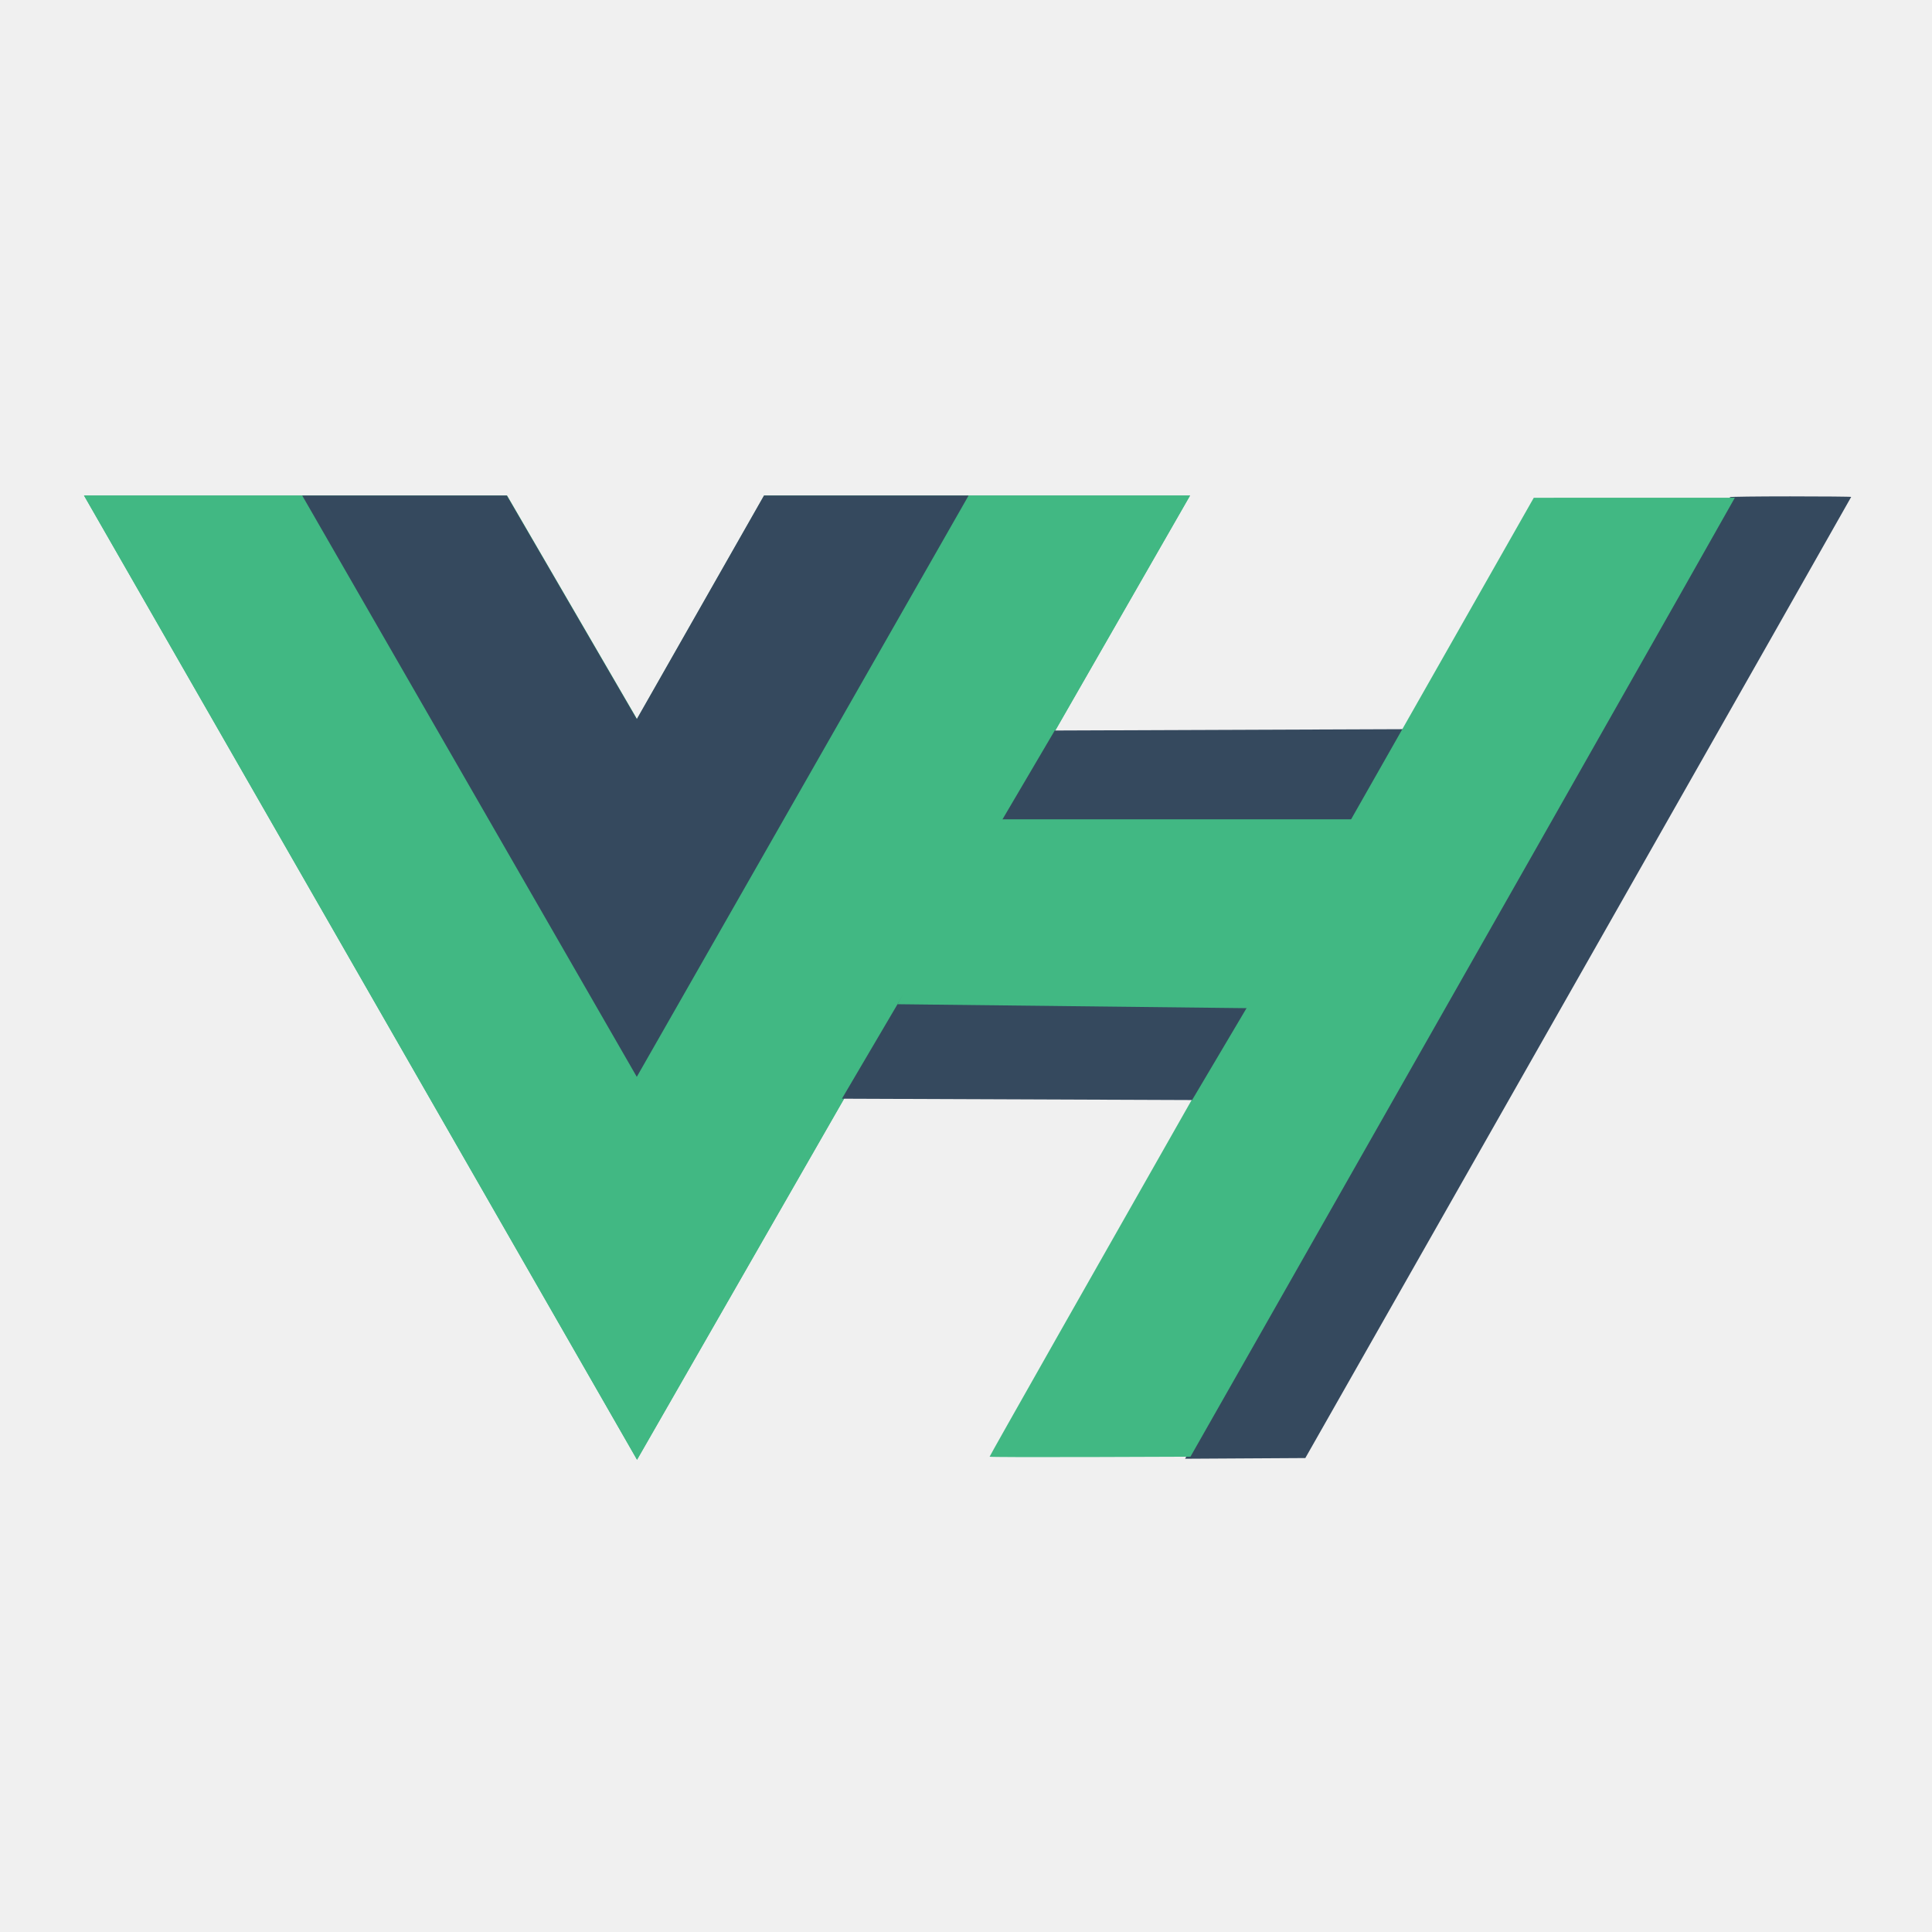
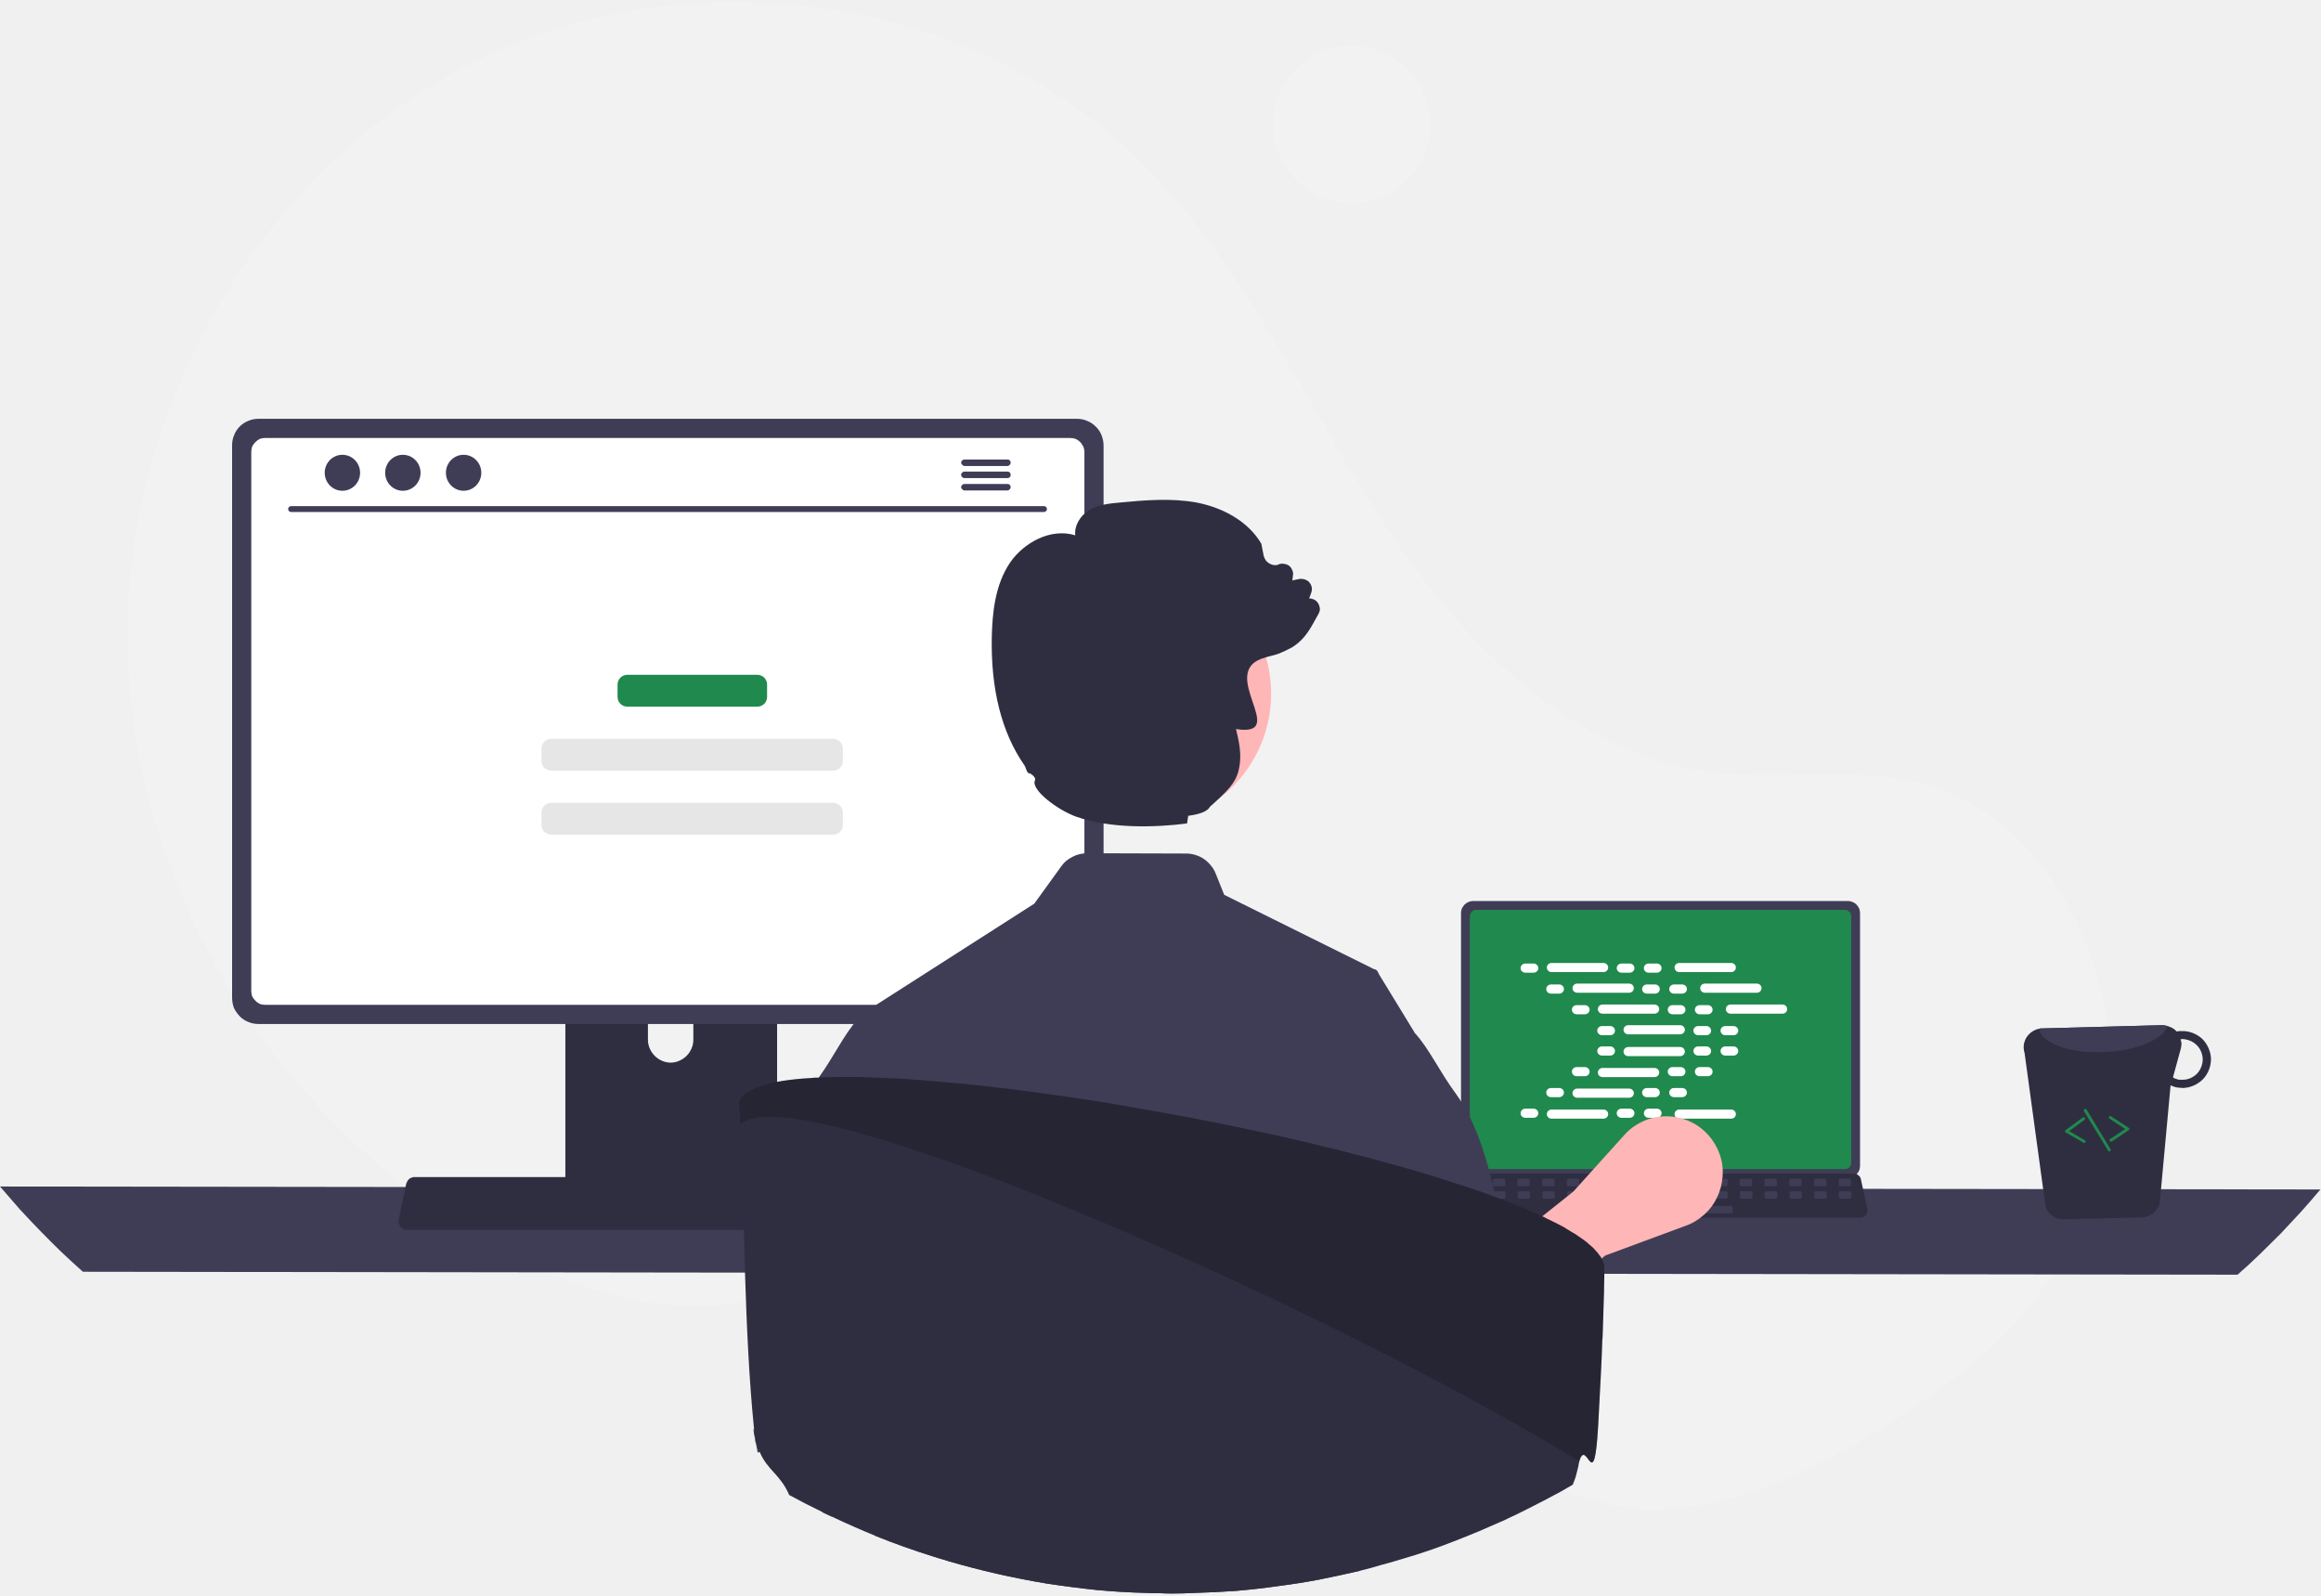
- <svg xmlns="http://www.w3.org/2000/svg" width="1200" height="1200" class="icon" viewBox="0 0 3280.944 2800">
-   <path fill="#41b883" d="M1645.332 601.004h375.675L1081.82 2238.478 142.636 601.004h718.477l220.708 379.704 216.013-379.704z" />
-   <path fill="#41b883" d="M142.636 601.004l939.185 1637.474 939.186-1637.474h-375.675l-563.51 982.484-568.208-982.484z" />
-   <path fill="#35495e" d="M513.188 601.004l568.207 987.23 563.511-987.23h-347.498l-216.013 379.704-220.708-379.704zM1607.792 1311.83l594.678 2.293 187.353-316.325-598.662 2.292zM2198.506 1909.57C2867.436 732.7 2939.502 605.426 2937.874 603.78c-.715-.723 45.303-1.314 102.262-1.314s103.562.428 103.562.951c0 .523-208.57 367.978-463.491 816.567L2216.715 2235.6l-102.1.596-102.102.596z" />
-   <path fill="#41b883" d="M1680.563 2233.328c0-1.34 168.208-298.145 440.375-777.048a4135645.775 4135645.775 0 00337.619-594.19l146.13-257.25 170.746-.04 170.747-.04-5.536 9.741c-3.044 5.358-43.727 77.302-90.407 159.875-85.356 150.992-337.562 595.163-656.602 1156.373l-172 302.559-170.536.588c-93.795.322-170.536.069-170.536-.567z" />
-   <path fill="#35495e" d="M1429.783 1625.351l594.679 2.292 187.353-316.324-598.662 2.292z" />
-   <path fill="#41b883" d="M1524.207 1464.903l608.285 6.877 173.746-320.909h-619.072z" />
+ <svg xmlns="http://www.w3.org/2000/svg" version="1.2" viewBox="0 0 787 541" width="787" height="541">
+   <style>.a{fill:#f2f2f2}.b{fill:#3f3d56}.c{fill:#20894d}.d{fill:#2f2e41}.e{fill:#fff}.f{fill:#ffb6b6}.g{fill:#e6e6e6}.h{opacity:.2}</style>
+   <circle class="a" cx="458.3" cy="42.2" r="26.7" />
+   <path class="a" d="m544.6 509.8c-39.4-9.8-72.9-34.9-107.5-56-34.7-21.1-74.6-39.3-114.7-32.8-25.4 4.1-48.7 17.8-74.3 21.1-29.6 3.7-59.2-7-84.9-22.1-69.8-41.1-117.9-118.5-119.9-199.5-1.9-81 44.1-162.2 116.4-198.9 72.2-36.6 167.3-24.5 225.6 31.8 35.3 34.1 55.8 80.4 82.4 121.7 26.6 41.3 64.4 80.8 113.2 86.8 24.9 3.1 50.9-2.8 74.7 4.9 28.4 9.2 47.8 36.5 55.7 65.3q0.5 1.8 0.9 3.6c11.9 48.4-7.1 99.2-46.8 129.5-35.1 26.7-82.5 54.1-120.8 44.6z" />
+   <path class="b" d="m786.8 403.3q-3.2 3.8-6.6 7.6-3.4 3.7-6.9 7.4-3.6 3.6-7.2 7.1-3.6 3.5-7.4 6.8l-730.6-1q-3.7-3.3-7.4-6.8-3.6-3.5-7.1-7.1-3.6-3.7-7-7.4-3.3-3.8-6.6-7.6z" />
+   <path class="b" d="m495.7 308q0.4-0.7 0.9-1.3 0.6-0.6 1.4-0.9 0.7-0.3 1.5-0.3h127.1q0.8 0 1.5 0.3 0.8 0.3 1.4 0.9 0.5 0.6 0.9 1.3 0.3 0.8 0.3 1.6v85.7q0 0.8-0.3 1.6-0.4 0.7-0.9 1.3-0.6 0.6-1.4 0.9-0.7 0.3-1.5 0.3h-127.1q-0.8 0-1.5-0.3-0.8-0.3-1.4-0.9-0.5-0.6-0.9-1.3-0.3-0.8-0.3-1.6v-85.7q0-0.8 0.3-1.6z" />
+   <path class="c" d="m498.6 309.8q0.1-0.4 0.5-0.7 0.3-0.3 0.7-0.5 0.4-0.1 0.8-0.1h124.9q0.4 0 0.8 0.1 0.4 0.2 0.8 0.5 0.3 0.3 0.4 0.7 0.2 0.4 0.2 0.9v83.5q0 0.5-0.2 0.9-0.1 0.4-0.4 0.7-0.4 0.3-0.8 0.5-0.4 0.1-0.8 0.1h-124.9q-0.4 0-0.8-0.1-0.4-0.2-0.7-0.5-0.4-0.3-0.5-0.7-0.2-0.4-0.2-0.9v-83.5q0-0.5 0.2-0.9z" />
+   <path class="d" d="m492.5 411.5q-0.2-0.2-0.2-0.5-0.1-0.2-0.1-0.5 0-0.3 0.1-0.6l2.1-10q0-0.3 0.2-0.6 0.1-0.3 0.3-0.5 0.2-0.2 0.5-0.4 0.2-0.2 0.5-0.3 0.1-0.1 0.2-0.1 0.2 0 0.3 0 0.1-0.1 0.2-0.1 0.1 0 0.2 0h131.8q0.1 0 0.2 0 0.1 0 0.2 0.1 0.2 0 0.3 0 0.1 0 0.2 0.1 0.3 0.1 0.5 0.3 0.3 0.2 0.5 0.4 0.2 0.2 0.3 0.5 0.2 0.3 0.2 0.6l2.2 10q0.1 0.6-0.1 1.1-0.1 0.6-0.5 1-0.3 0.5-0.8 0.7-0.5 0.2-1.1 0.2h-136q-0.3 0-0.5 0-0.3-0.1-0.6-0.2-0.2-0.1-0.4-0.3-0.3-0.2-0.4-0.4-0.2-0.2-0.3-0.5z" />
+   <path class="b" d="m627.6 401.7c0 0.3-0.2 0.5-0.4 0.5h-3.3c-0.2 0-0.4-0.2-0.4-0.5v-1.5c0-0.3 0.2-0.5 0.4-0.5h3.3c0.2 0 0.4 0.2 0.4 0.5z" />
+   <path class="b" d="m619.3 401.7c0 0.3-0.3 0.5-0.5 0.5h-3.2c-0.3 0-0.5-0.2-0.5-0.5v-1.5c0-0.3 0.2-0.5 0.5-0.5h3.2c0.2 0 0.5 0.2 0.5 0.5z" />
+   <path class="b" d="m610.9 401.7c0 0.3-0.2 0.5-0.5 0.5h-3.2c-0.3 0-0.5-0.2-0.5-0.5v-1.5c0-0.3 0.2-0.5 0.5-0.5h3.2c0.3 0 0.5 0.2 0.5 0.5z" />
+   <path class="b" d="m602.5 401.7c0 0.3-0.2 0.5-0.5 0.5h-3.2c-0.3 0-0.5-0.2-0.5-0.5v-1.5c0-0.3 0.2-0.5 0.5-0.5h3.2c0.3 0 0.5 0.2 0.5 0.5z" />
+   <path class="b" d="m594.1 401.7c0 0.3-0.2 0.5-0.5 0.5h-3.2c-0.2 0-0.5-0.2-0.5-0.5v-1.5c0-0.3 0.3-0.5 0.5-0.5h3.2c0.3 0 0.5 0.2 0.5 0.5z" />
+   <path class="b" d="m585.8 401.7c0 0.3-0.3 0.5-0.5 0.5h-3.2c-0.3 0-0.5-0.2-0.5-0.5v-1.5c0-0.3 0.2-0.5 0.5-0.5h3.2c0.2 0 0.5 0.2 0.5 0.5z" />
+   <path class="b" d="m577.4 401.7c0 0.3-0.3 0.5-0.5 0.5h-3.2c-0.3 0-0.5-0.2-0.5-0.5v-1.5c0-0.3 0.2-0.5 0.5-0.5h3.2c0.2 0 0.5 0.2 0.5 0.5z" />
+   <path class="b" d="m569 401.7c0 0.3-0.2 0.5-0.5 0.5h-3.2c-0.3 0-0.5-0.2-0.5-0.5v-1.5c0-0.3 0.2-0.5 0.5-0.5h3.2c0.3 0 0.5 0.2 0.5 0.5z" />
+   <path class="b" d="m560.6 401.7c0 0.3-0.2 0.5-0.5 0.5h-3.2c-0.3 0-0.5-0.2-0.5-0.5v-1.5c0-0.3 0.2-0.5 0.5-0.5h3.2c0.3 0 0.5 0.2 0.5 0.5z" />
+   <path class="b" d="m552.2 401.7c0 0.3-0.2 0.5-0.4 0.5h-3.3c-0.2 0-0.4-0.2-0.4-0.5v-1.5c0-0.3 0.2-0.5 0.4-0.5h3.3c0.2 0 0.4 0.2 0.4 0.5z" />
+   <path class="b" d="m543.9 401.7c0 0.3-0.2 0.5-0.5 0.5h-3.2c-0.3 0-0.5-0.2-0.5-0.5v-1.5c0-0.3 0.2-0.5 0.5-0.5h3.2c0.3 0 0.5 0.2 0.5 0.5z" />
+   <path class="b" d="m535.5 401.7c0 0.3-0.2 0.5-0.5 0.5h-3.2c-0.3 0-0.5-0.2-0.5-0.5v-1.5c0-0.3 0.2-0.5 0.5-0.5h3.2c0.3 0 0.5 0.2 0.5 0.5z" />
+   <path class="b" d="m527.1 401.7c0 0.3-0.2 0.5-0.5 0.5h-3.2c-0.3 0-0.5-0.2-0.5-0.5v-1.5c0-0.3 0.2-0.5 0.5-0.5h3.2c0.3 0 0.5 0.2 0.5 0.5z" />
+   <path class="b" d="m518.7 401.7c0 0.3-0.2 0.5-0.5 0.5h-3.2c-0.2 0-0.5-0.2-0.5-0.5v-1.5c0-0.3 0.3-0.5 0.5-0.5h3.2c0.3 0 0.5 0.2 0.5 0.5z" />
+   <path class="b" d="m510.4 401.7c0 0.3-0.3 0.5-0.5 0.5h-3.2c-0.3 0-0.5-0.2-0.5-0.5v-1.5c0-0.3 0.2-0.5 0.5-0.5h3.2c0.2 0 0.5 0.2 0.5 0.5z" />
+   <path class="b" d="m502 401.7c0 0.3-0.2 0.5-0.5 0.5h-3.2c-0.3 0-0.5-0.2-0.5-0.5v-1.5c0-0.3 0.2-0.5 0.5-0.5h3.2c0.3 0 0.5 0.2 0.5 0.5z" />
+   <path class="b" d="m627.7 405.9c0 0.3-0.2 0.5-0.5 0.5h-3.2c-0.2 0-0.5-0.2-0.5-0.5v-1.5c0-0.3 0.3-0.5 0.5-0.5h3.2c0.3 0 0.5 0.2 0.5 0.5z" />
+   <path class="b" d="m619.4 405.9c0 0.3-0.3 0.5-0.5 0.5h-3.2c-0.3 0-0.5-0.2-0.5-0.5v-1.5c0-0.3 0.2-0.5 0.5-0.5h3.2c0.2 0 0.5 0.2 0.5 0.5z" />
+   <path class="b" d="m611 405.9c0 0.3-0.2 0.5-0.5 0.5h-3.2c-0.3 0-0.5-0.2-0.5-0.5v-1.5c0-0.3 0.2-0.5 0.5-0.5h3.2c0.3 0 0.5 0.2 0.5 0.5z" />
+   <path class="b" d="m602.6 405.9c0 0.3-0.2 0.5-0.5 0.5h-3.2c-0.3 0-0.5-0.2-0.5-0.5v-1.5c0-0.3 0.2-0.5 0.5-0.5h3.2c0.3 0 0.5 0.2 0.5 0.5z" />
+   <path class="b" d="m594.2 405.9c0 0.3-0.2 0.5-0.5 0.5h-3.2c-0.2 0-0.5-0.2-0.5-0.5v-1.5c0-0.3 0.3-0.5 0.5-0.5h3.2c0.3 0 0.5 0.2 0.5 0.5z" />
+   <path class="b" d="m585.8 405.9c0 0.3-0.2 0.5-0.5 0.5h-3.2c-0.2 0-0.5-0.2-0.5-0.5v-1.5c0-0.3 0.3-0.5 0.5-0.5h3.2c0.3 0 0.5 0.2 0.5 0.5z" />
+   <path class="b" d="m577.5 405.9c0 0.3-0.2 0.5-0.5 0.5h-3.2c-0.3 0-0.5-0.2-0.5-0.5v-1.5c0-0.3 0.2-0.5 0.5-0.5h3.2c0.3 0 0.5 0.2 0.5 0.5z" />
+   <path class="b" d="m569.1 405.9c0 0.3-0.2 0.5-0.5 0.5h-3.2c-0.3 0-0.5-0.2-0.5-0.5v-1.5c0-0.3 0.2-0.5 0.5-0.5h3.2c0.3 0 0.5 0.2 0.5 0.5z" />
+   <path class="b" d="m560.7 405.9c0 0.3-0.2 0.5-0.5 0.5h-3.2c-0.3 0-0.5-0.2-0.5-0.5v-1.5c0-0.3 0.2-0.5 0.5-0.5h3.2c0.3 0 0.5 0.2 0.5 0.5z" />
+   <path class="b" d="m552.3 405.9c0 0.3-0.2 0.5-0.4 0.5h-3.3c-0.2 0-0.4-0.2-0.4-0.5v-1.5c0-0.3 0.2-0.5 0.4-0.5h3.3c0.2 0 0.4 0.2 0.4 0.5z" />
+   <path class="b" d="m544 405.9c0 0.3-0.3 0.5-0.5 0.5h-3.2c-0.3 0-0.5-0.2-0.5-0.5v-1.5c0-0.3 0.2-0.5 0.5-0.5h3.2c0.2 0 0.5 0.2 0.5 0.5z" />
+   <path class="b" d="m535.6 405.9c0 0.3-0.2 0.5-0.5 0.5h-3.2c-0.3 0-0.5-0.2-0.5-0.5v-1.5c0-0.3 0.2-0.5 0.5-0.5h3.2c0.3 0 0.5 0.2 0.5 0.5z" />
+   <path class="b" d="m527.2 405.9c0 0.3-0.2 0.5-0.5 0.5h-3.2c-0.3 0-0.5-0.2-0.5-0.5v-1.5c0-0.3 0.2-0.5 0.5-0.5h3.2c0.3 0 0.5 0.2 0.5 0.5z" />
+   <path class="b" d="m518.8 405.9c0 0.3-0.2 0.5-0.5 0.5h-3.2c-0.2 0-0.5-0.2-0.5-0.5v-1.5c0-0.3 0.3-0.5 0.5-0.5h3.2c0.3 0 0.5 0.2 0.5 0.5z" />
+   <path class="b" d="m510.5 405.9c0 0.3-0.3 0.5-0.5 0.5h-3.2c-0.3 0-0.5-0.2-0.5-0.5v-1.5c0-0.3 0.2-0.5 0.5-0.5h3.2c0.2 0 0.5 0.2 0.5 0.5z" />
+   <path class="b" d="m502.1 405.9c0 0.3-0.3 0.5-0.5 0.5h-3.2c-0.3 0-0.5-0.2-0.5-0.5v-1.5c0-0.3 0.2-0.5 0.5-0.5h3.2c0.2 0 0.5 0.2 0.5 0.5z" />
+   <path class="b" d="m587.5 411c0 0.2-0.2 0.4-0.5 0.4h-32.5c-0.3 0-0.5-0.2-0.5-0.4v-1.6c0-0.2 0.2-0.5 0.5-0.5h32.5c0.3 0 0.5 0.3 0.5 0.5z" />
+   <rect class="e" x="515.6" y="326.7" width="6" height="3.1" rx="1.6" />
+   <rect class="e" x="548.2" y="326.7" width="6" height="3.1" rx="1.6" />
+   <rect class="e" x="557.4" y="326.7" width="6" height="3.1" rx="1.6" />
+   <rect class="e" x="524.5" y="326.5" width="20.8" height="3.1" rx="1.6" />
+   <rect class="e" x="567.8" y="326.5" width="20.8" height="3.1" rx="1.6" />
+   <rect class="e" x="524.3" y="333.8" width="6" height="3.1" rx="1.6" />
+   <rect class="e" x="556.8" y="333.8" width="6" height="3.1" rx="1.6" />
+   <rect class="e" x="566" y="333.8" width="6" height="3.1" rx="1.6" />
+   <rect class="e" x="533.2" y="333.5" width="20.8" height="3.1" rx="1.6" />
+   <rect class="e" x="576.5" y="333.5" width="20.8" height="3.1" rx="1.6" />
+   <rect class="e" x="533" y="340.8" width="6" height="3.1" rx="1.6" />
+   <rect class="e" x="565.5" y="340.8" width="6" height="3.1" rx="1.6" />
+   <rect class="e" x="574.7" y="340.8" width="6" height="3.1" rx="1.6" />
+   <rect class="e" x="541.8" y="340.6" width="20.8" height="3.1" rx="1.6" />
+   <rect class="e" x="585.2" y="340.6" width="20.8" height="3.1" rx="1.6" />
+   <rect class="e" x="541.6" y="347.9" width="6" height="3.1" rx="1.6" />
+   <rect class="e" x="574.2" y="347.9" width="6" height="3.1" rx="1.6" />
+   <rect class="e" x="583.4" y="347.9" width="6" height="3.1" rx="1.6" />
+   <rect class="e" x="550.5" y="347.6" width="20.8" height="3.1" rx="1.6" />
+   <rect class="e" x="548.2" y="375.9" width="6" height="3.1" rx="1.6" />
+   <rect class="e" x="557.4" y="375.9" width="6" height="3.1" rx="1.6" />
+   <rect class="e" x="567.8" y="376.2" width="20.8" height="3.1" rx="1.6" />
+   <rect class="e" x="515.6" y="375.9" width="6" height="3.1" rx="1.6" />
+   <rect class="e" x="524.5" y="376.2" width="20.8" height="3.1" rx="1.6" />
+   <rect class="e" x="524.3" y="368.9" width="6" height="3.1" rx="1.6" />
+   <rect class="e" x="556.8" y="368.9" width="6" height="3.1" rx="1.6" />
+   <rect class="e" x="566" y="368.9" width="6" height="3.1" rx="1.6" />
+   <rect class="e" x="533.2" y="369.1" width="20.8" height="3.1" rx="1.6" />
+   <rect class="e" x="533" y="361.8" width="6" height="3.1" rx="1.6" />
+   <rect class="e" x="565.5" y="361.8" width="6" height="3.1" rx="1.6" />
+   <rect class="e" x="574.7" y="361.8" width="6" height="3.1" rx="1.6" />
+   <rect class="e" x="541.8" y="362.1" width="20.8" height="3.1" rx="1.6" />
+   <rect class="e" x="541.6" y="354.8" width="6" height="3.1" rx="1.6" />
+   <rect class="e" x="574.2" y="354.8" width="6" height="3.1" rx="1.6" />
+   <rect class="e" x="583.4" y="354.8" width="6" height="3.1" rx="1.6" />
+   <rect class="e" x="550.5" y="355" width="20.8" height="3.1" rx="1.6" />
+   <path class="f" d="m504.9 458.5l-13.3-21.1 41.9-33.4 17.3-19.2c2.2-2.5 5.1-4.3 8.3-5.4 3.2-1 6.6-1.2 9.8-0.5 3.3 0.7 6.4 2.2 8.9 4.5 2.5 2.2 4.3 5.1 5.4 8.2 0.8 2.4 1.1 4.8 0.9 7.3-0.2 2.5-0.8 4.9-1.9 7.1-1 2.2-2.5 4.2-4.3 5.8-1.9 1.7-4 3-6.3 3.8l-27.3 10.1z" />
+   <path fill-rule="evenodd" class="d" d="m192 304.2q0.2-0.7 0.7-1.2 0.5-0.5 1.1-0.7 0.7-0.3 1.4-0.3h64.9q0.1 0 0.2 0 0.2 0 0.3 0.1 0.1 0 0.3 0 0.1 0 0.2 0.1 0.5 0.1 1 0.5 0.4 0.3 0.8 0.7 0.3 0.5 0.5 1 0.1 0.5 0.1 1.1v102.5h-71.8v-102.5q0-0.7 0.3-1.3zm27.7 48.4c0 2 0.9 4 2.3 5.4 1.4 1.4 3.4 2.3 5.4 2.3 2 0 4-0.9 5.4-2.3 1.4-1.4 2.3-3.4 2.3-5.4v-11.9c0-2-0.9-3.9-2.3-5.4-1.4-1.4-3.4-2.2-5.4-2.2-2 0-4 0.8-5.4 2.2-1.4 1.5-2.3 3.4-2.3 5.4z" />
+   <path class="b" d="m263.8 404.8v9.9q0 0.3-0.2 0.7-0.1 0.3-0.4 0.6-0.3 0.3-0.6 0.4-0.4 0.2-0.8 0.2h-68.4q-0.4 0-0.7-0.2-0.4-0.1-0.7-0.4-0.2-0.3-0.4-0.6-0.1-0.4-0.1-0.7v-9.9z" />
+   <path class="b" d="m79.4 147.5c0.4-1.1 1.1-2.1 1.9-2.9 0.8-0.8 1.8-1.5 2.9-1.9 1.1-0.5 2.3-0.7 3.5-0.7h277.5c1.1 0 2.3 0.2 3.4 0.7 1.1 0.4 2.1 1.1 2.9 1.9 0.9 0.8 1.5 1.8 2 2.9 0.4 1.1 0.7 2.3 0.7 3.5v187.2c0 1.2-0.3 2.4-0.7 3.5-0.5 1.1-1.1 2-2 2.9-0.8 0.8-1.8 1.5-2.9 1.9-1.1 0.5-2.3 0.7-3.4 0.7h-277.5c-1.2 0-2.4-0.2-3.5-0.7-1.1-0.4-2.1-1.1-2.9-1.9-0.8-0.9-1.5-1.8-2-2.9-0.4-1.1-0.6-2.3-0.6-3.5v-187.2c0-1.2 0.2-2.4 0.7-3.5z" />
+   <path class="e" d="m85.5 151.4q0.4-0.8 1.1-1.5 0.7-0.7 1.5-1.1 0.9-0.3 1.9-0.3h272.8q1 0 1.9 0.3 0.9 0.4 1.6 1.1 0.6 0.7 1 1.5 0.4 0.9 0.4 1.9v182.6q0 1-0.4 1.9-0.4 0.8-1.1 1.5-0.6 0.7-1.5 1.1-0.9 0.3-1.9 0.3h-272.8q-1 0-1.9-0.3-0.8-0.4-1.5-1.1-0.7-0.7-1.1-1.5-0.3-0.9-0.3-1.9v-182.6q0-1 0.3-1.9z" />
+   <path class="d" d="m135.5 415.4q-0.2-0.3-0.3-0.7-0.1-0.3-0.1-0.6 0-0.3 0.1-0.7l2.5-11.9q0.1-0.4 0.3-0.7 0.1-0.4 0.4-0.7 0.2-0.2 0.5-0.5 0.3-0.2 0.7-0.3 0.1-0.1 0.2-0.1 0.2 0 0.3-0.1 0.1 0 0.3 0 0.1 0 0.2 0h157.3q0.2 0 0.3 0 0.2 0 0.3 0 0.1 0.1 0.3 0.1 0.1 0 0.2 0.1 0.4 0.1 0.7 0.3 0.3 0.3 0.5 0.5 0.3 0.3 0.4 0.7 0.2 0.3 0.3 0.7l2.5 11.9q0.1 0.7 0 1.3-0.2 0.7-0.6 1.2-0.4 0.5-1 0.8-0.7 0.3-1.3 0.3h-162.4q-0.3 0-0.6 0-0.4-0.1-0.7-0.3-0.3-0.1-0.5-0.3-0.3-0.2-0.5-0.5-0.2-0.2-0.3-0.5z" />
+   <path class="b" d="m354 173.6h-255.3q-0.4 0-0.7-0.3-0.3-0.3-0.3-0.7 0-0.4 0.3-0.7 0.3-0.3 0.7-0.3h255.3q0.4 0 0.7 0.3 0.3 0.3 0.3 0.7 0 0.4-0.3 0.7-0.3 0.3-0.7 0.3z" />
+   <ellipse class="b" cx="116.1" cy="160.3" rx="6" ry="6.1" />
+   <ellipse class="b" cx="136.6" cy="160.3" rx="6" ry="6.1" />
+   <ellipse class="b" cx="157.2" cy="160.3" rx="6" ry="6.1" />
+   <path class="b" d="m342.4 156.1c0.2 0.2 0.3 0.5 0.3 0.8 0 0.2-0.1 0.5-0.3 0.7-0.2 0.2-0.5 0.4-0.8 0.4h-14.6c-0.3 0-0.5-0.2-0.7-0.4-0.3-0.2-0.4-0.5-0.4-0.7 0-0.3 0.1-0.6 0.4-0.8 0.2-0.2 0.4-0.3 0.7-0.3h14.6c0.3 0 0.6 0.1 0.8 0.3z" />
+   <path class="b" d="m342.4 160.2c0.2 0.2 0.3 0.5 0.3 0.8 0 0.3-0.1 0.6-0.3 0.8-0.2 0.2-0.5 0.3-0.8 0.3h-14.6c-0.3 0-0.5-0.1-0.7-0.3-0.3-0.2-0.4-0.5-0.4-0.8 0-0.3 0.1-0.6 0.4-0.8 0.2-0.2 0.4-0.3 0.7-0.3h14.6c0.3 0 0.6 0.1 0.8 0.3z" />
+   <path class="b" d="m342.4 164.4c0.2 0.2 0.3 0.5 0.3 0.8 0 0.2-0.1 0.5-0.3 0.7-0.2 0.2-0.5 0.4-0.8 0.4h-14.6c-0.3 0-0.5-0.2-0.7-0.4-0.3-0.2-0.4-0.5-0.4-0.7 0-0.3 0.1-0.6 0.4-0.8 0.2-0.2 0.4-0.3 0.7-0.3h14.6c0.3 0 0.6 0.1 0.8 0.3z" />
+   <path fill-rule="evenodd" class="d" d="m686.5 357.1q-0.4-1.3-0.3-2.7 0.2-1.4 0.9-2.6 0.7-1.1 1.8-1.9 1.1-0.8 2.5-1.1 0.1 0 0.2 0 0.2-0.1 0.3-0.1 0.1 0 0.2 0 0.2 0 0.3 0l40.7-1.1q0.7 0 1.4 0.2 0.7 0.1 1.3 0.4 0.6 0.2 1.2 0.6 0.6 0.4 1 0.9 0.2 0 0.4 0 0.3-0.1 0.5-0.1 0.2 0 0.4 0 0.2 0 0.5 0c2.5-0.1 5 0.9 6.9 2.6 1.8 1.8 2.9 4.2 3 6.8 0 2.5-0.9 5-2.7 6.9-1.8 1.8-4.2 2.9-6.8 3q-0.5 0-1.1-0.1-0.5 0-1-0.1-0.6-0.1-1.1-0.3-0.5-0.2-1-0.4l-3.7 40.1q-0.3 1-0.9 1.8-0.6 0.9-1.4 1.5-0.8 0.6-1.7 1-1 0.3-2 0.4l-26.5 0.6q-1 0-2-0.2-1-0.3-1.8-0.9-0.8-0.6-1.5-1.4-0.6-0.8-0.9-1.8zm51 8.6q0.5 0.1 0.9 0.3 0.4 0.1 0.9 0.1 0.4 0 0.8 0c1.9 0 3.6-0.8 4.9-2.1 1.2-1.3 1.9-3.1 1.9-4.9-0.1-1.9-0.8-3.6-2.2-4.9-1.3-1.2-3.1-1.9-4.9-1.9-0.1 0-0.2 0.1-0.4 0.1q0.1 0.4 0.2 0.8 0.1 0.4 0.1 0.9-0.1 0.4-0.1 0.8-0.1 0.4-0.2 0.9l-2.6 9.5q0.3 0.2 0.7 0.4z" />
+   <path class="b" d="m691.6 348.8q0.2-0.1 0.3-0.1 0.1 0 0.2 0 0.2 0 0.3 0l40.7-1.1q0.3 0 0.5 0 0.2 0.1 0.5 0.1 0.2 0 0.4 0.1 0.3 0 0.5 0.1c-1.6 4.5-10.5 8.3-21.2 8.8-11.8 0.6-21.5-2.9-22.4-7.9q0.1 0 0.2 0z" />
+   <path class="c" d="m715.9 387.1q-0.2 0-0.3-0.1-0.2 0-0.3-0.2 0-0.2 0-0.4 0.1-0.1 0.2-0.2l5.1-3.4-5.3-3.5q-0.2-0.1-0.2-0.3-0.1-0.2 0-0.4 0.2-0.1 0.4-0.2 0.2 0 0.3 0.1l6 3.9q0.1 0.1 0.2 0.2 0 0.1 0 0.2 0 0.1 0 0.3-0.1 0.1-0.2 0.1l-5.7 3.8q-0.1 0-0.1 0 0 0 0 0 0 0.1-0.1 0.1 0 0 0 0z" />
+   <path class="c" d="m706.7 387.5q0 0-0.1 0 0 0-0.1 0 0 0-0.1-0.1l-5.9-3.4q-0.1 0-0.2-0.1-0.1-0.2-0.1-0.3 0-0.1 0.1-0.2 0-0.1 0.1-0.2l5.8-4.3q0.1-0.1 0.3-0.1 0.2 0.1 0.4 0.2 0.1 0.2 0.1 0.4-0.1 0.2-0.2 0.3l-5.2 3.8 5.3 3.1q0.2 0.1 0.2 0.2 0.1 0.1 0.1 0.3 0 0.1-0.1 0.2-0.1 0.2-0.3 0.2 0 0-0.1 0z" />
+   <path class="c" d="m715.2 390.4q-0.1 0-0.2 0-0.1-0.1-0.1-0.1-0.1-0.1-0.1-0.2l-8.2-13.4q-0.1-0.1 0-0.3 0-0.2 0.2-0.3 0.2-0.2 0.4-0.1 0.2 0 0.3 0.2l8.1 13.4q0.1 0.1 0.1 0.2 0 0.1 0 0.2 0 0.1-0.1 0.2 0 0.1-0.1 0.1 0 0-0.1 0 0 0 0 0 0 0.1 0 0.1 0 0-0.1 0 0 0-0.1 0z" />
+   <rect class="c" x="209.4" y="228.8" width="50.7" height="10.8" rx="3.3" />
+   <rect class="g" x="183.6" y="250.5" width="102.2" height="10.8" rx="3.3" />
+   <rect class="g" x="183.6" y="272.2" width="102.2" height="10.8" rx="3.3" />
+   <path class="b" d="m350.7 306.4l9.1-12.6q0.7-1 1.7-1.9 1-0.8 2.2-1.4 1.1-0.6 2.4-0.9 1.3-0.3 2.6-0.3l33.5 0.1q1.6 0 3.2 0.5 1.6 0.5 2.9 1.4 1.4 1 2.4 2.3 1 1.2 1.6 2.8l2.8 7 50.8 25.2 0.9 0.4 0.7 1.2-9.6 60.8-6.2 38.7c0 0 0.7 6.5 1.6 16.8q0.2 2.2 0.4 4.6c1.4 16.2 3.4 7.4 4.9 30.2 0.3 3.7-4.3 7.2-4.1 10.8 0.3 4.9 5.4 9.9 5.6 14.5 0.5 9.5 0.9 18.4 1 26q-6.9 1.6-13.9 3-6.9 1.3-13.9 2.2-7.1 1-14.1 1.6-7.1 0.5-14.2 0.7-3.8 0.2-7.7 0.2-1.9 0-3.8-0.1-0.6 0-1.2 0-1.7 0-3.5-0.1-8.5-0.2-17-1-8.5-0.9-17-2.2-8.4-1.4-16.8-3.3-8.3-1.9-16.5-4.3-0.5-0.1-0.9-0.3-2.2-0.6-4.3-1.3-10-3.1-19.6-7c4.4-5.7 9.8-11.7 14.4-17.6 8-10.3 9.5 7.7 9.5 7.7l-3.2-11.9 2.9-7.3-1.1-53.7-0.1-6.7-14.1-42.9-7.5-22.9-6.6-19.8v-0.1l-0.2-0.7z" />
+   <path class="b" d="m326.8 421.7l-7.6 16.2-5.1 11.1-9 46.6-4.4 4.8-3.8-16.8-40 8.9c-1.3-7.3-0.4 0.2-1.2-7.8q0.3-0.3 0.7-0.7c0.6-0.6 1.2-1.1 1.2-1.6-0.5-27.6 0.9-74.6 12.3-103q0.7-1.8 1.5-3.4 0.7-1.7 1.6-3.4 0.9-1.6 1.9-3.2 1-1.6 2-3.1 0.4-0.5 0.7-0.9c5.3-7.4 8.6-14.7 13.3-19.9q0 0 0 0 0.1 0 0.1 0 0 0 0 0 0 0 0 0 0-0.1 0-0.1 0 0 0 0 0 0 0 0 0 0 0.1 0l32.4-17.2 1.4 39.1 1 28.1z" />
+   <path class="b" d="m465.9 328.6l0.9 0.4 0.7 1.2 12.1 19.8q0 0 0 0.1c5 5.4 8.4 13.1 14.1 20.8 17.9 24.4 19.9 83.6 19.4 116.1-0.1 0.5 0.5 1.1 1.1 1.7 1.5 1.3 2.8 3 3.8 4.8 0.9 1.8 1.6 3.8 1.9 5.8 0.3 2.1 0.2 4.1-0.2 6.2-0.4 2-1.2 3.9-2.2 5.7l-9.5-30.1-32.4 6.7-1.8 0.4-3.9 16.8-4.4-4.8-8.9-46.6-3.3-7.1-9.5-20.2z" />
+   <circle class="f" cx="386.4" cy="235.2" r="44.6" />
+   <path class="d" d="m447.2 205q0.2 0.5 0.3 1 0.1 0.6 0 1.1-0.2 0.5-0.4 1c-2.5 4.4-4.2 8.4-9 11.4q-0.8 0.4-1.6 0.8-0.9 0.5-1.7 0.8-0.8 0.4-1.7 0.7-0.9 0.3-1.8 0.5-0.7 0.2-1.5 0.4 0 0-0.1 0-0.1 0.1-0.2 0.1-0.1 0-0.1 0-0.1 0-0.2 0.1c-17.4 4.4 8.7 27.2-10.1 24.3 0.9 3.7 1.8 7.7 1.3 11.7-0.5 4-1.6 6.7-6.5 11.3q0 0.1-0.1 0.1c-1 1-2.2 2-3.5 3.2-0.8 1.6-3.5 2.6-7.4 3.1l-0.4 2.6c-10.8 1.4-26.1 1.8-37.6-2.3-6.4-2.3-15.3-9.1-14-12.2 0.5-1-0.8-2-2-2.7l0.2 0.4c-1.1-0.5-1.2-2.2-1.8-3-7.7-11.1-11.4-25.8-11-43.7 0.2-7.6 1-17.4 6.3-25.1 4.5-6.5 13.6-11.7 22-9.1-0.4-3.4 1.9-6.8 4.6-8.5 3.2-1.9 7-2.3 10.4-2.6 8.6-0.8 17.5-1.6 26.2 0 9.7 1.9 17.7 6.9 21.8 13.8l0.1 0.2 0.8 4.1q0.1 0.4 0.3 0.8 0.2 0.4 0.4 0.7 0.3 0.4 0.6 0.6 0.3 0.3 0.7 0.5 0.3 0.2 0.7 0.3 0.4 0.2 0.9 0.2 0.4 0 0.8 0 0.4-0.1 0.8-0.3 0.9-0.3 1.8-0.1 0.9 0.1 1.7 0.7 0.7 0.6 1 1.5 0.4 0.8 0.2 1.8l-0.2 1.6 2.4-0.5c0.7-0.1 1.3 0 1.9 0.2 0.6 0.2 1.1 0.5 1.5 1 0.4 0.5 0.7 1.1 0.8 1.7 0.1 0.6 0 1.2-0.2 1.8l-0.7 1.9q0.4 0 0.8 0.1 0.4 0.1 0.7 0.2 0.3 0.2 0.7 0.4 0.3 0.2 0.5 0.5 0.4 0.4 0.6 0.9z" />
+   <path class="d" d="m544 429.4c0 1.8 0 4.2-0.1 7.3q0 0.6 0 1.3c-0.2 5.5-0.3 10.2-0.5 15.4q0 0.5-0.1 1.1c-0.2 7.2-0.7 15.6-1.4 29-1.4 24.6-3.9 3.4-6.4 12q-0.2 0.7-0.3 1.6-0.2 0.8-0.4 1.6-0.2 0.8-0.4 1.6-0.2 0.8-0.5 1.5-0.3 0.8-0.6 1.6c-1.3 0.8-2.7 1.5-4 2.3q-5.7 3.1-11.5 6-3.3 1.7-6.6 3.2-0.5 0.2-1 0.5-4.3 1.9-8.5 3.7-4.3 1.8-8.7 3.5-4.3 1.7-8.7 3.2-4.4 1.5-8.9 2.8-3.5 1.1-7 2-3.6 1.1-7.3 2-6.9 1.6-13.9 3-6.9 1.3-14 2.2-7 1-14 1.6-7.1 0.5-14.2 0.7-3.8 0.2-7.7 0.2-1.9 0-3.8-0.1-0.6 0-1.2 0-1.7 0-3.5-0.1-8.5-0.2-17-1-8.5-0.9-17-2.2-8.4-1.4-16.8-3.3-8.3-1.9-16.5-4.3l-0.9-0.3q-2.2-0.6-4.3-1.3-9.9-3.1-19.6-7-7.3-3-14.5-6.4 0 0 0 0 0 0 0 0 0 0-0.1 0 0 0 0 0-1.5-0.7-3-1.4-0.2-0.1-0.4-0.3-5.6-2.7-11.1-5.7c-3-7-7.4-8.4-10-14.6q-0.3-0.7-0.6-1.4-0.2-0.7-0.4-1.4-0.3-0.7-0.4-1.4-0.2-0.8-0.3-1.5 0 0 0-0.1c0.3 3.7-1.2-6.6 0 0q-0.1-0.2-0.1-0.4 0-0.6-0.1-1.4c-3.4-33.5-3.2-71.8-4.7-103.3q-0.1-3.1-0.3-5.9-0.1-0.9-0.1-1.8 0.1-0.3 0.2-0.6 0 0 0 0 0 0 0.1 0 0-0.1 0-0.1 0 0 0 0 0 0 0-0.1 0 0 0 0 0.1 0 0.1 0 0-0.1 0-0.1 0 0 0.1-0.1 0 0 0 0 0 0 0 0 0-0.1 0-0.1 0 0 0 0 0.1-0.2 0.3-0.4 0.1-0.1 0.2-0.2 0 0 0 0 0 0 0-0.1 0 0 0 0 0.1 0 0.1 0 0 0 0-0.1 0 0 0 0 0 0 0.1 0 0 0 0-0.1 0 0 0.1-0.1 0 0 0 0 0 0 0 0 0.1 0 0.1-0.1 0 0 0 0 0 0 0.1 0 0-0.1 0-0.1 0 0 0.1-0.1 0 0 0.1 0 0.1-0.1 0.2-0.3 0.2-0.1 0.3-0.2 0.1-0.1 0.3-0.2 0.1-0.1 0.3-0.2 0.2-0.2 0.4-0.3 0.4-0.2 0.8-0.4 0.4-0.2 0.8-0.4 0.4-0.2 0.8-0.4 0.4-0.2 0.8-0.3 0.6-0.2 1.2-0.4 0.2-0.1 0.4-0.2 0.3-0.1 0.7-0.2 1.7-0.5 3.7-0.9 0.2 0 0.5-0.1 0.3 0 0.7-0.1 0.5-0.1 1.1-0.2 4.4-0.7 10-1 0.5-0.1 1.1-0.1 0.6 0 1.2 0 0.5-0.1 1.1-0.1 0.5 0 1.1 0 1.5-0.1 3.1-0.1 4.5-0.1 9.5 0 2.3 0.1 4.8 0.2 0.1 0 0.3 0 2.1 0.1 4.3 0.2 1.5 0 3 0.1 1.5 0.1 3 0.2 1.1 0.1 2.3 0.2 1 0.1 2 0.1l0.9 0.1q0.7 0 1.5 0.1 1.6 0.1 3.3 0.3 1.6 0.1 3.3 0.3 1.7 0.1 3.5 0.3 0.1 0 0.3 0 1.5 0.2 3.1 0.3 0.4 0.1 0.8 0.1 1.5 0.2 3 0.3 0.4 0.1 0.9 0.1 1.2 0.2 2.4 0.3c1 0.1 2.1 0.2 3.1 0.4q1.3 0.1 2.5 0.2 1.9 0.3 3.8 0.5 0.8 0.1 1.5 0.2 5.5 0.7 11.2 1.5 8.6 1.2 17.4 2.6 8.8 1.5 17.7 3.1 2.2 0.4 4.5 0.8 1 0.2 2 0.4 1.8 0.3 3.5 0.6 1.8 0.3 3.5 0.7 2.1 0.4 4.2 0.8c9 1.8 18.1 3.7 26.9 5.7q2.2 0.5 4.3 1 4.4 1 8.6 2.1 1.2 0.2 2.3 0.5 2.9 0.7 5.8 1.5l0.3 0.1q2.1 0.5 4.1 1 4.8 1.3 9.5 2.6 3.1 0.8 6.1 1.7 4.5 1.3 8.8 2.6 1.1 0.4 2.1 0.7 3.2 1 6.2 2 2.4 0.7 4.7 1.5 2.3 0.8 4.5 1.6 1.5 0.5 2.9 1.1 2 0.7 3.9 1.5 0.6 0.2 1.2 0.4 0.4 0.2 0.8 0.3 0.7 0.3 1.4 0.6 0.7 0.3 1.4 0.6 0.6 0.2 1.3 0.5 0.7 0.3 1.3 0.6 0.6 0.2 1.1 0.5 1.1 0.4 2.1 0.9 0.5 0.2 1 0.5l0.8 0.3q0.2 0.1 0.4 0.2 0.3 0.2 0.7 0.4 0.9 0.4 1.7 0.8 1.1 0.6 2.2 1.1 1.1 0.6 2.1 1.1 0.1 0.1 0.3 0.2 0.2 0.2 0.4 0.3 0.8 0.4 1.5 0.9 1.5 0.8 2.7 1.7 0.3 0.2 0.6 0.4 0.9 0.7 1.8 1.3 0 0 0 0 0.3 0.3 0.6 0.5 0.2 0.2 0.4 0.4 0.8 0.6 1.5 1.3 0 0 0.1 0.1 0 0 0.1 0.1 0 0 0.1 0.1 0 0.1 0.1 0.1 0 0 0 0.1 0 0 0.1 0 0 0 0 0 0 0.1 0 0.1 0.3 0.3 0.6 0.6 0 0 0 0 0 0 0 0 0 0 0 0 0 0.1 0.1 0.1 0.3 0.4 0.6 0.8 0.2 0.2 0.3 0.4 0.2 0.3 0.4 0.5 0.1 0.3 0.2 0.5 0.1 0.1 0.2 0.3 0 0.1 0.1 0.2 0.1 0.2 0.1 0.3 0.1 0.2 0.2 0.3 0 0.1 0 0.2 0.1 0.1 0.1 0.2 0 0.1 0.1 0.2 0 0.1 0 0.2 0.1 0.1 0.1 0.2 0 0.1 0 0.2 0 0.1 0.1 0.2 0 0.1 0 0.2z" />
+   <path class="h" d="m544 429.4c0 1.8 0 4.2-0.1 7.3q0 0.6-0.1 1.3c-0.1 4.2-0.2 9.5-0.4 15.4q0 0.5-0.1 1.1c-0.2 7.2-0.7 15.6-1.4 29-1.4 24.6-3.9 3.4-6.4 12-6.8-4.2-14.4-8.6-22.4-13.2q-2.2-1.2-4.4-2.4c-16.1-9-34-18.4-52.8-27.7q-1.1-0.6-2.2-1.1c-43-21.2-89.8-41.9-127.8-55.7-7.3-2.6-14.3-5-20.9-7.1-13.9-4.5-25.9-7.6-35.1-8.9-9.6-1.4-16.2-0.9-18.9 2q-0.1-3.1-0.3-5.9-0.1-0.9-0.1-1.8 0.1-0.3 0.2-0.5 0 0 0-0.1 0 0 0 0 0 0 0.1 0 0-0.1 0-0.1 0 0 0 0 0 0 0-0.1 0 0 0 0 0.1 0 0.1 0 0-0.1 0-0.1 0 0 0 0 0-0.1 0-0.1 0.1 0 0.1 0 0-0.1 0-0.1 0.1-0.2 0.3-0.4 0-0.1 0.1-0.1 0 0 0-0.1 0.1 0 0.1-0.1 0 0 0.1 0 0 0 0-0.1 0 0 0 0 0 0 0.1 0 0 0 0-0.1 0 0 0.1-0.1 0 0 0 0 0 0 0 0 0.1 0 0.1-0.1 0 0 0 0 0 0 0.1 0 0-0.1 0-0.1 0 0 0.1-0.1 0 0 0.1 0 0.1-0.1 0.2-0.3 0.2-0.1 0.3-0.2 0.1-0.1 0.3-0.2 0.1-0.1 0.3-0.2 0.2-0.2 0.4-0.3 0.4-0.2 0.8-0.4 0.4-0.2 0.8-0.4 0.4-0.2 0.8-0.4 0.4-0.2 0.8-0.3 0.6-0.2 1.2-0.4 0.2-0.1 0.4-0.2 0.3-0.1 0.7-0.2 1.7-0.5 3.7-0.9 0.6-0.1 1.2-0.2 0.5-0.1 1.1-0.2 4.4-0.7 10-1 0.5-0.1 1.1-0.1 0.6 0 1.2 0 0.5-0.1 1.1-0.1 0.5 0 1.1 0 1.5-0.1 3.1-0.1 4.5-0.1 9.5 0 2.3 0.1 4.8 0.2 0.1 0 0.3 0 2.1 0.1 4.3 0.2 1.5 0 3 0.1 1.5 0.1 3 0.2 1.1 0.1 2.3 0.2 1 0.1 2 0.1 1.2 0.1 2.4 0.2 1.6 0.1 3.3 0.3 1.6 0.1 3.3 0.3 1.7 0.1 3.5 0.3 0.1 0 0.3 0 1.5 0.2 3.1 0.3 8.8 0.9 18 2.1 5.5 0.7 11.2 1.5 8.6 1.2 17.4 2.6 8.8 1.5 17.7 3.1 2.2 0.4 4.5 0.8 2.8 0.5 5.5 1 1.8 0.3 3.5 0.7 2.1 0.4 4.2 0.8c9 1.8 18.1 3.7 26.9 5.7q2.2 0.5 4.3 1 4.4 1 8.6 2.1 1.2 0.3 2.3 0.5 2.9 0.8 5.8 1.5 0.1 0 0.3 0.1 2.1 0.5 4.1 1 4.8 1.3 9.5 2.6 3.1 0.8 6.1 1.7 4.5 1.3 8.8 2.6 1.1 0.4 2.1 0.7 3.2 1 6.2 2 2.4 0.7 4.7 1.5 2.3 0.8 4.5 1.6 1.5 0.5 2.9 1.1 2 0.7 3.9 1.5 0.6 0.2 1.2 0.4 1.1 0.4 2.2 0.9 0.7 0.3 1.4 0.6 0.6 0.2 1.3 0.5 0.7 0.3 1.3 0.6 0.6 0.2 1.1 0.5 1.1 0.4 2.1 0.9 0.5 0.2 1 0.5l0.8 0.3q0.2 0.1 0.4 0.2 1.2 0.6 2.4 1.2 1.1 0.6 2.2 1.1 1.2 0.7 2.4 1.3 0.2 0.2 0.4 0.3 0.8 0.4 1.5 0.9 1.5 0.8 2.7 1.7 1.3 0.9 2.4 1.7 0 0 0 0 0.5 0.5 1 0.9 0.8 0.6 1.5 1.3 0 0 0.1 0.1 0 0 0.1 0.1 0 0 0.1 0.1 0 0.1 0.1 0.1 0 0 0 0.1 0 0 0.1 0 0 0 0 0 0 0.1 0 0.1 0.3 0.3 0.7 0.7 0.3 0.4 0.6 0.8 0.2 0.2 0.3 0.4 0.2 0.3 0.4 0.5 0.1 0.3 0.2 0.5 0.1 0.1 0.2 0.3 0 0.1 0.1 0.2 0.1 0.2 0.1 0.3 0.1 0.2 0.2 0.3 0 0.1 0 0.2 0.1 0.1 0.1 0.2 0 0.1 0.1 0.2 0 0.1 0 0.2 0.1 0.1 0.1 0.2 0 0.1 0 0.2 0 0.1 0.1 0.2 0 0.1 0 0.2z" />
</svg>
